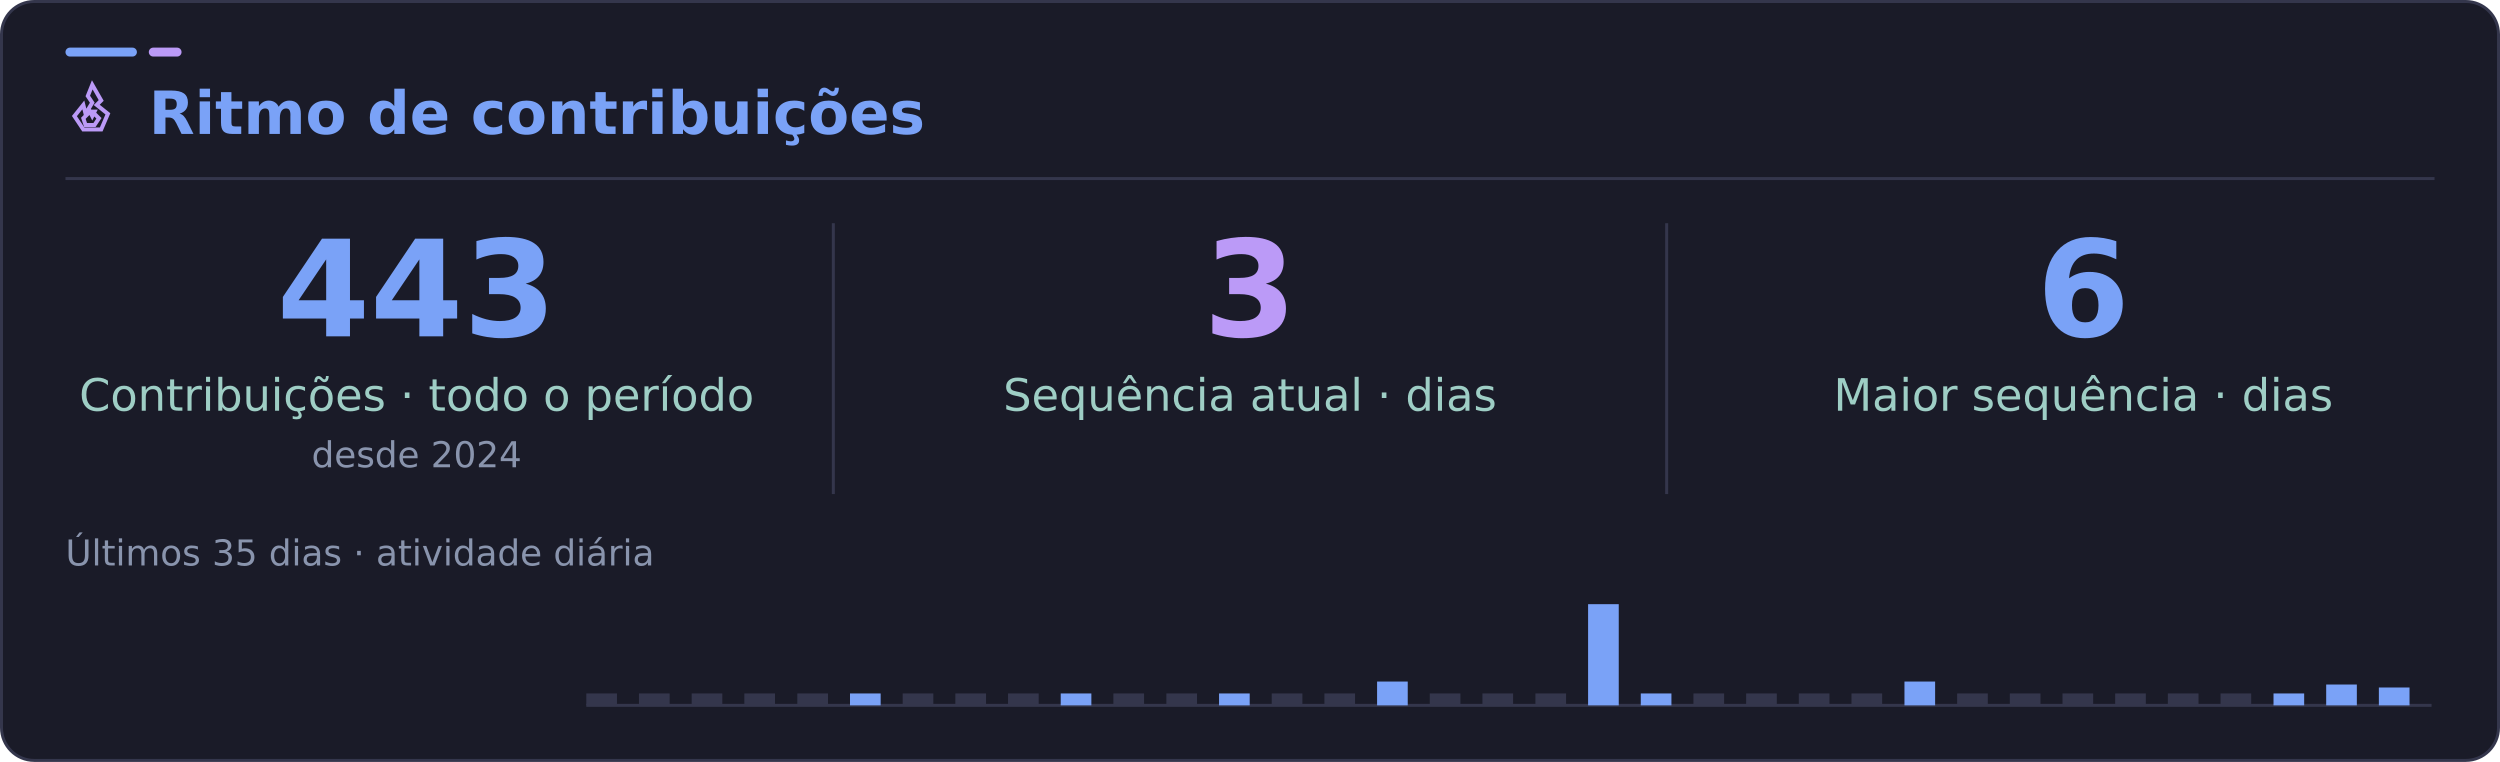
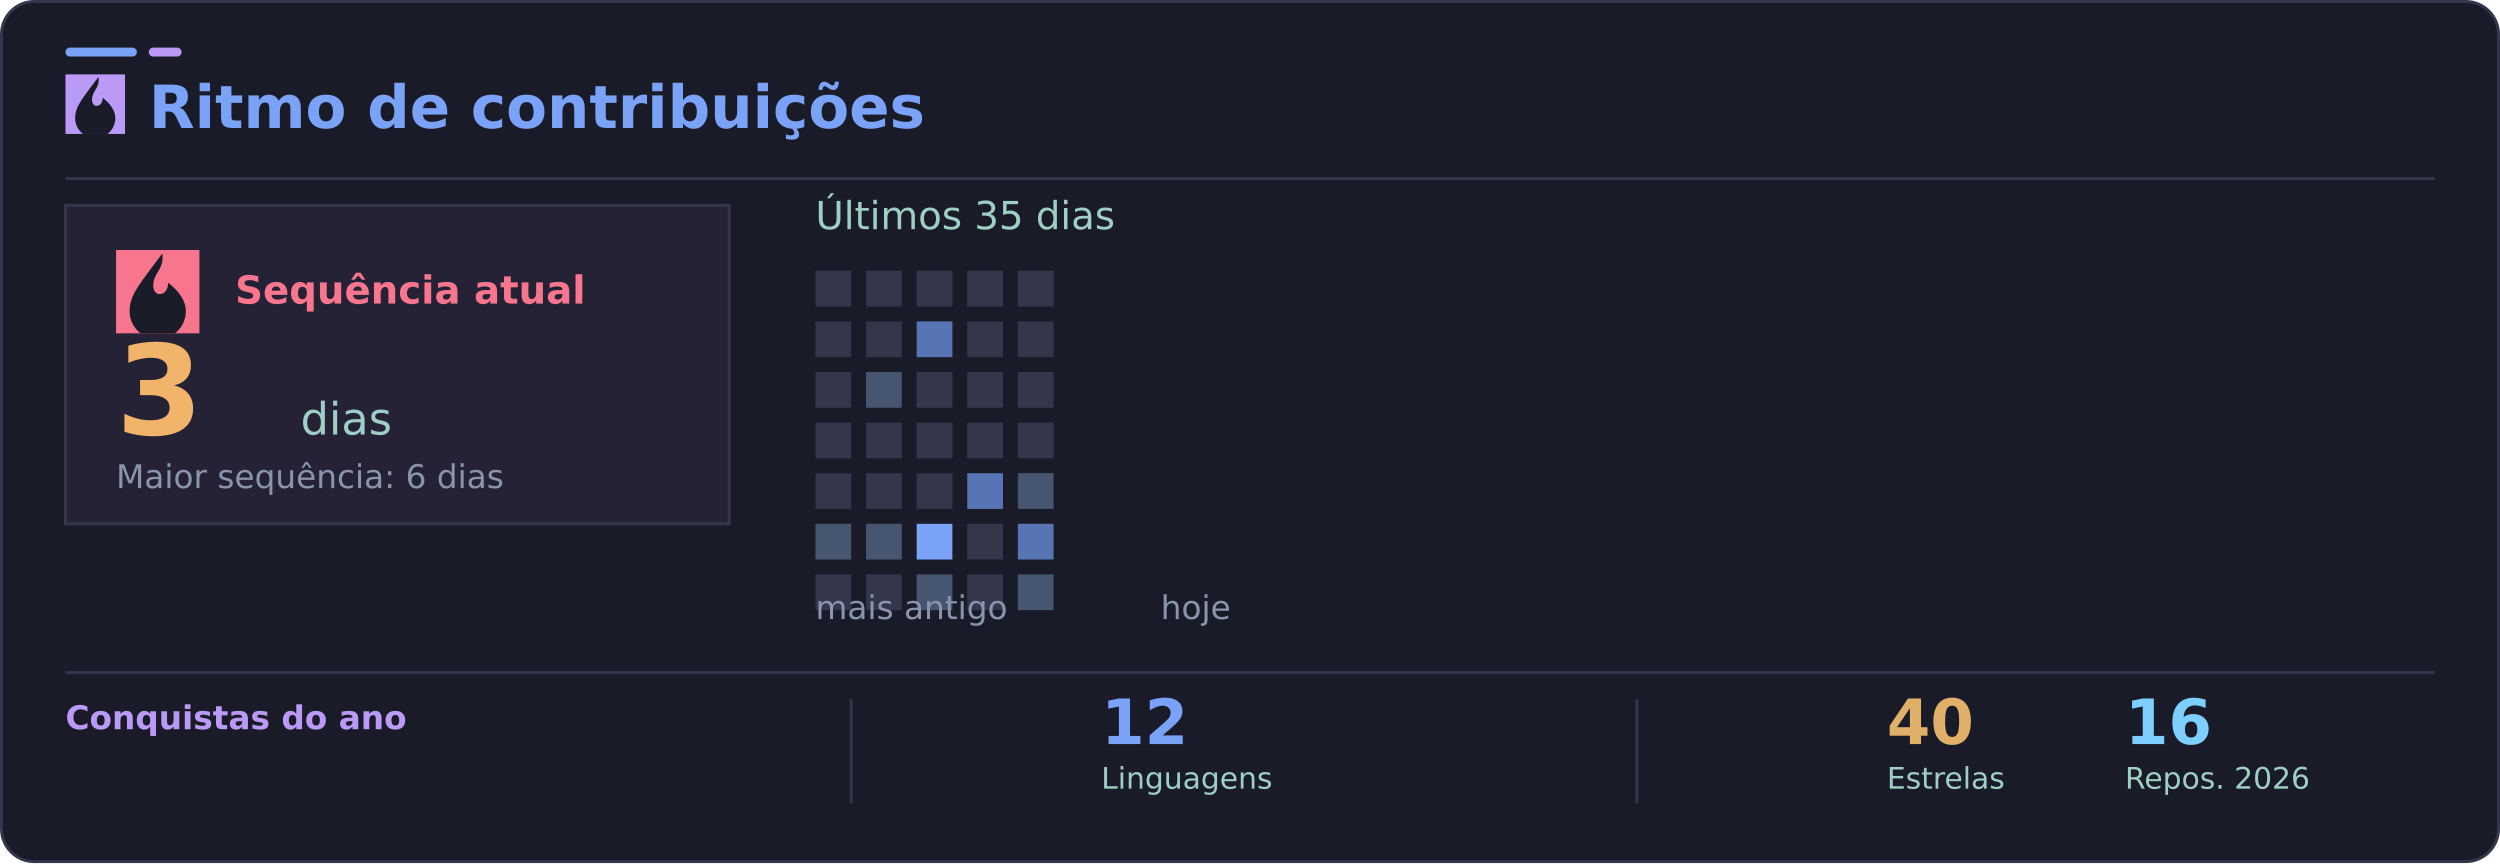
- <svg xmlns="http://www.w3.org/2000/svg" width="840" height="256" viewBox="0 0 840 256" role="img" aria-labelledby="title desc">
-   <rect x="0.5" y="0.5" width="839" height="255" rx="11" fill="#1a1b28" stroke="#34364c" />
+ <svg xmlns="http://www.w3.org/2000/svg" width="840" height="290" viewBox="0 0 840 290" role="img" aria-labelledby="title desc">
+   <rect x="0.5" y="0.5" width="839" height="289" rx="11" fill="#1a1b28" stroke="#34364c" />
  <rect x="22" y="16" width="24" height="3" rx="1.5" fill="#7aa2f7" />
  <rect x="50" y="16" width="11" height="3" rx="1.5" fill="#bb9af7" />
  <path d="M22 60H818" stroke="#34364c" />
  <g font-family="DejaVu Sans, Segoe UI, Arial, sans-serif">
-     <svg x="22" y="27" width="18" height="18" viewBox="0 0 24 24" fill="none" stroke="#bb9af7" stroke-width="1.8" stroke-linecap="square" stroke-linejoin="miter" aria-hidden="true">
-       <path d="m12 2 4 7-2 2 5 4-3 7H8l-4-6 4-5 1 4 3-5-2-3 2-5Z" />
-       <path d="m12 14 3 3-2 3H9l-1-3 3-3 1 2 1-2Z" />
+     <svg x="22" y="25" width="20" height="20" viewBox="0 0 24 24" aria-hidden="true">
+       <rect width="24" height="24" fill="#bb9af7" />
+       <g fill="#1a1b28">
+         <path d="M13.3 1c.7 4.6-2.6 5.5-2.6 9.2 0 1.5.8 2.5 1.8 2.5 1.6 0 2.5-1.5 2.5-3.3 3.3 2.6 5.1 5.4 5.1 8.2a8.1 8.1 0 0 1-16.2 0c0-4.8 3-7.9 9.4-16.6Z" />
+         <path d="M12.2 14c.4 2-1.8 2.7-1.8 4.4 0 1 .7 1.8 1.6 1.8 1.3 0 2.1-.9 2.1-2.2 0-1.2-.7-2.4-1.9-4Z" fill="#1a1b28" />
+       </g>
    </svg>
-     <text x="50" y="45" fill="#7aa2f7" font-size="20" font-weight="700">Ritmo de contribuições</text>
-     <path d="M280 75V166M560 75V166" stroke="#34364c" />
-     <text x="140" y="113" text-anchor="middle" fill="#7aa2f7" font-size="45" font-weight="700">443</text>
-     <text x="140" y="138" text-anchor="middle" fill="#9ecec5" font-size="15">Contribuições · todo o período</text>
-     <text x="140" y="157" text-anchor="middle" fill="#8994ad" font-size="12">desde 2024</text>
-     <text x="420" y="113" text-anchor="middle" fill="#bb9af7" font-size="45" font-weight="700">3</text>
-     <text x="420" y="138" text-anchor="middle" fill="#9ecec5" font-size="15">Sequência atual · dias</text>
-     <text x="700" y="113" text-anchor="middle" fill="#7aa2f7" font-size="45" font-weight="700">6</text>
-     <text x="700" y="138" text-anchor="middle" fill="#9ecec5" font-size="15">Maior sequência · dias</text>
-     <text x="22" y="190" fill="#8994ad" font-size="12">Últimos 35 dias · atividade diária</text>
-     <path d="M197 237H817" stroke="#34364c" />
-     <rect x="197.0" y="233" width="10.3" height="4" fill="#34364c" />
-     <rect x="214.7" y="233" width="10.3" height="4" fill="#34364c" />
-     <rect x="232.4" y="233" width="10.3" height="4" fill="#34364c" />
-     <rect x="250.1" y="233" width="10.3" height="4" fill="#34364c" />
-     <rect x="267.9" y="233" width="10.3" height="4" fill="#34364c" />
-     <rect x="285.6" y="233" width="10.3" height="4" fill="#7aa2f7" />
-     <rect x="303.3" y="233" width="10.3" height="4" fill="#34364c" />
-     <rect x="321.0" y="233" width="10.3" height="4" fill="#34364c" />
-     <rect x="338.7" y="233" width="10.3" height="4" fill="#34364c" />
-     <rect x="356.4" y="233" width="10.3" height="4" fill="#7aa2f7" />
-     <rect x="374.1" y="233" width="10.3" height="4" fill="#34364c" />
-     <rect x="391.9" y="233" width="10.3" height="4" fill="#34364c" />
-     <rect x="409.6" y="233" width="10.3" height="4" fill="#7aa2f7" />
-     <rect x="427.3" y="233" width="10.3" height="4" fill="#34364c" />
-     <rect x="445.0" y="233" width="10.3" height="4" fill="#34364c" />
-     <rect x="462.7" y="229" width="10.3" height="8" fill="#7aa2f7" />
-     <rect x="480.4" y="233" width="10.3" height="4" fill="#34364c" />
-     <rect x="498.1" y="233" width="10.3" height="4" fill="#34364c" />
-     <rect x="515.9" y="233" width="10.3" height="4" fill="#34364c" />
-     <rect x="533.6" y="203" width="10.3" height="34" fill="#7aa2f7" />
-     <rect x="551.3" y="233" width="10.3" height="4" fill="#7aa2f7" />
-     <rect x="569.0" y="233" width="10.3" height="4" fill="#34364c" />
-     <rect x="586.7" y="233" width="10.3" height="4" fill="#34364c" />
-     <rect x="604.4" y="233" width="10.3" height="4" fill="#34364c" />
-     <rect x="622.1" y="233" width="10.3" height="4" fill="#34364c" />
-     <rect x="639.9" y="229" width="10.3" height="8" fill="#7aa2f7" />
-     <rect x="657.6" y="233" width="10.3" height="4" fill="#34364c" />
-     <rect x="675.3" y="233" width="10.3" height="4" fill="#34364c" />
-     <rect x="693.0" y="233" width="10.3" height="4" fill="#34364c" />
-     <rect x="710.7" y="233" width="10.3" height="4" fill="#34364c" />
-     <rect x="728.4" y="233" width="10.3" height="4" fill="#34364c" />
-     <rect x="746.1" y="233" width="10.3" height="4" fill="#34364c" />
-     <rect x="763.9" y="233" width="10.3" height="4" fill="#7aa2f7" />
-     <rect x="781.6" y="230" width="10.3" height="7" fill="#7aa2f7" />
-     <rect x="799.3" y="231" width="10.3" height="6" fill="#7aa2f7" />
+     <text x="50" y="43" fill="#7aa2f7" font-size="20" font-weight="700">Ritmo de contribuições</text>
+     <rect x="22" y="69" width="223" height="107" fill="#242234" stroke="#34364c" />
+     <svg x="39" y="84" width="28" height="28" viewBox="0 0 24 24" aria-hidden="true">
+       <rect width="24" height="24" fill="#f7768e" />
+       <g fill="#1a1b28">
+         <path d="M13.3 1c.7 4.6-2.6 5.5-2.6 9.2 0 1.5.8 2.5 1.8 2.5 1.6 0 2.5-1.5 2.5-3.3 3.3 2.6 5.1 5.4 5.1 8.2a8.1 8.1 0 0 1-16.2 0c0-4.8 3-7.9 9.4-16.6Z" />
+         <path d="M12.2 14c.4 2-1.8 2.7-1.8 4.4 0 1 .7 1.8 1.6 1.8 1.3 0 2.1-.9 2.1-2.2 0-1.2-.7-2.4-1.9-4Z" fill="#1a1b28" />
+       </g>
+     </svg>
+     <text x="79" y="102" fill="#f7768e" font-size="13" font-weight="700">Sequência atual</text>
+     <text x="39" y="146" fill="#f2b36b" font-size="42" font-weight="800">3</text>
+     <text x="101" y="146" fill="#9ecec5" font-size="15">dias</text>
+     <text x="39" y="164" fill="#8994ad" font-size="11">Maior sequência: 6 dias</text>
+     <text x="274" y="77" fill="#9ecec5" font-size="13">Últimos 35 dias</text>
+     <rect x="274" y="91" width="12" height="12" fill="#34364c" />
+     <rect x="274" y="108" width="12" height="12" fill="#34364c" />
+     <rect x="274" y="125" width="12" height="12" fill="#34364c" />
+     <rect x="274" y="142" width="12" height="12" fill="#34364c" />
+     <rect x="274" y="159" width="12" height="12" fill="#34364c" />
+     <rect x="274" y="176" width="12" height="12" fill="#465570" />
+     <rect x="274" y="193" width="12" height="12" fill="#34364c" />
+     <rect x="291" y="91" width="12" height="12" fill="#34364c" />
+     <rect x="291" y="108" width="12" height="12" fill="#34364c" />
+     <rect x="291" y="125" width="12" height="12" fill="#465570" />
+     <rect x="291" y="142" width="12" height="12" fill="#34364c" />
+     <rect x="291" y="159" width="12" height="12" fill="#34364c" />
+     <rect x="291" y="176" width="12" height="12" fill="#465570" />
+     <rect x="291" y="193" width="12" height="12" fill="#34364c" />
+     <rect x="308" y="91" width="12" height="12" fill="#34364c" />
+     <rect x="308" y="108" width="12" height="12" fill="#5775b4" />
+     <rect x="308" y="125" width="12" height="12" fill="#34364c" />
+     <rect x="308" y="142" width="12" height="12" fill="#34364c" />
+     <rect x="308" y="159" width="12" height="12" fill="#34364c" />
+     <rect x="308" y="176" width="12" height="12" fill="#7aa2f7" />
+     <rect x="308" y="193" width="12" height="12" fill="#465570" />
+     <rect x="325" y="91" width="12" height="12" fill="#34364c" />
+     <rect x="325" y="108" width="12" height="12" fill="#34364c" />
+     <rect x="325" y="125" width="12" height="12" fill="#34364c" />
+     <rect x="325" y="142" width="12" height="12" fill="#34364c" />
+     <rect x="325" y="159" width="12" height="12" fill="#5775b4" />
+     <rect x="325" y="176" width="12" height="12" fill="#34364c" />
+     <rect x="325" y="193" width="12" height="12" fill="#34364c" />
+     <rect x="342" y="91" width="12" height="12" fill="#34364c" />
+     <rect x="342" y="108" width="12" height="12" fill="#34364c" />
+     <rect x="342" y="125" width="12" height="12" fill="#34364c" />
+     <rect x="342" y="142" width="12" height="12" fill="#34364c" />
+     <rect x="342" y="159" width="12" height="12" fill="#465570" />
+     <rect x="342" y="176" width="12" height="12" fill="#5775b4" />
+     <rect x="342" y="193" width="12" height="12" fill="#465570" />
+     <text x="274" y="208" fill="#8994ad" font-size="11">mais antigo</text>
+     <text x="390" y="208" fill="#8994ad" font-size="11">hoje</text>
+     <path d="M22 226H818" stroke="#34364c" />
+     <text x="22" y="245" fill="#bb9af7" font-size="11" font-weight="700">Conquistas do ano</text>
+     <path d="M286 235V270M550 235V270" stroke="#34364c" />
+     <text x="370" y="250" fill="#7aa2f7" font-size="21" font-weight="700">12</text>
+     <text x="370" y="265" fill="#9ecec5" font-size="10">Linguagens</text>
+     <text x="634" y="250" fill="#e0af68" font-size="21" font-weight="700">40</text>
+     <text x="634" y="265" fill="#9ecec5" font-size="10">Estrelas</text>
+     <text x="714" y="250" fill="#7dcfff" font-size="21" font-weight="700">16</text>
+     <text x="714" y="265" fill="#9ecec5" font-size="10">Repos. 2026</text>
  </g>
</svg>
